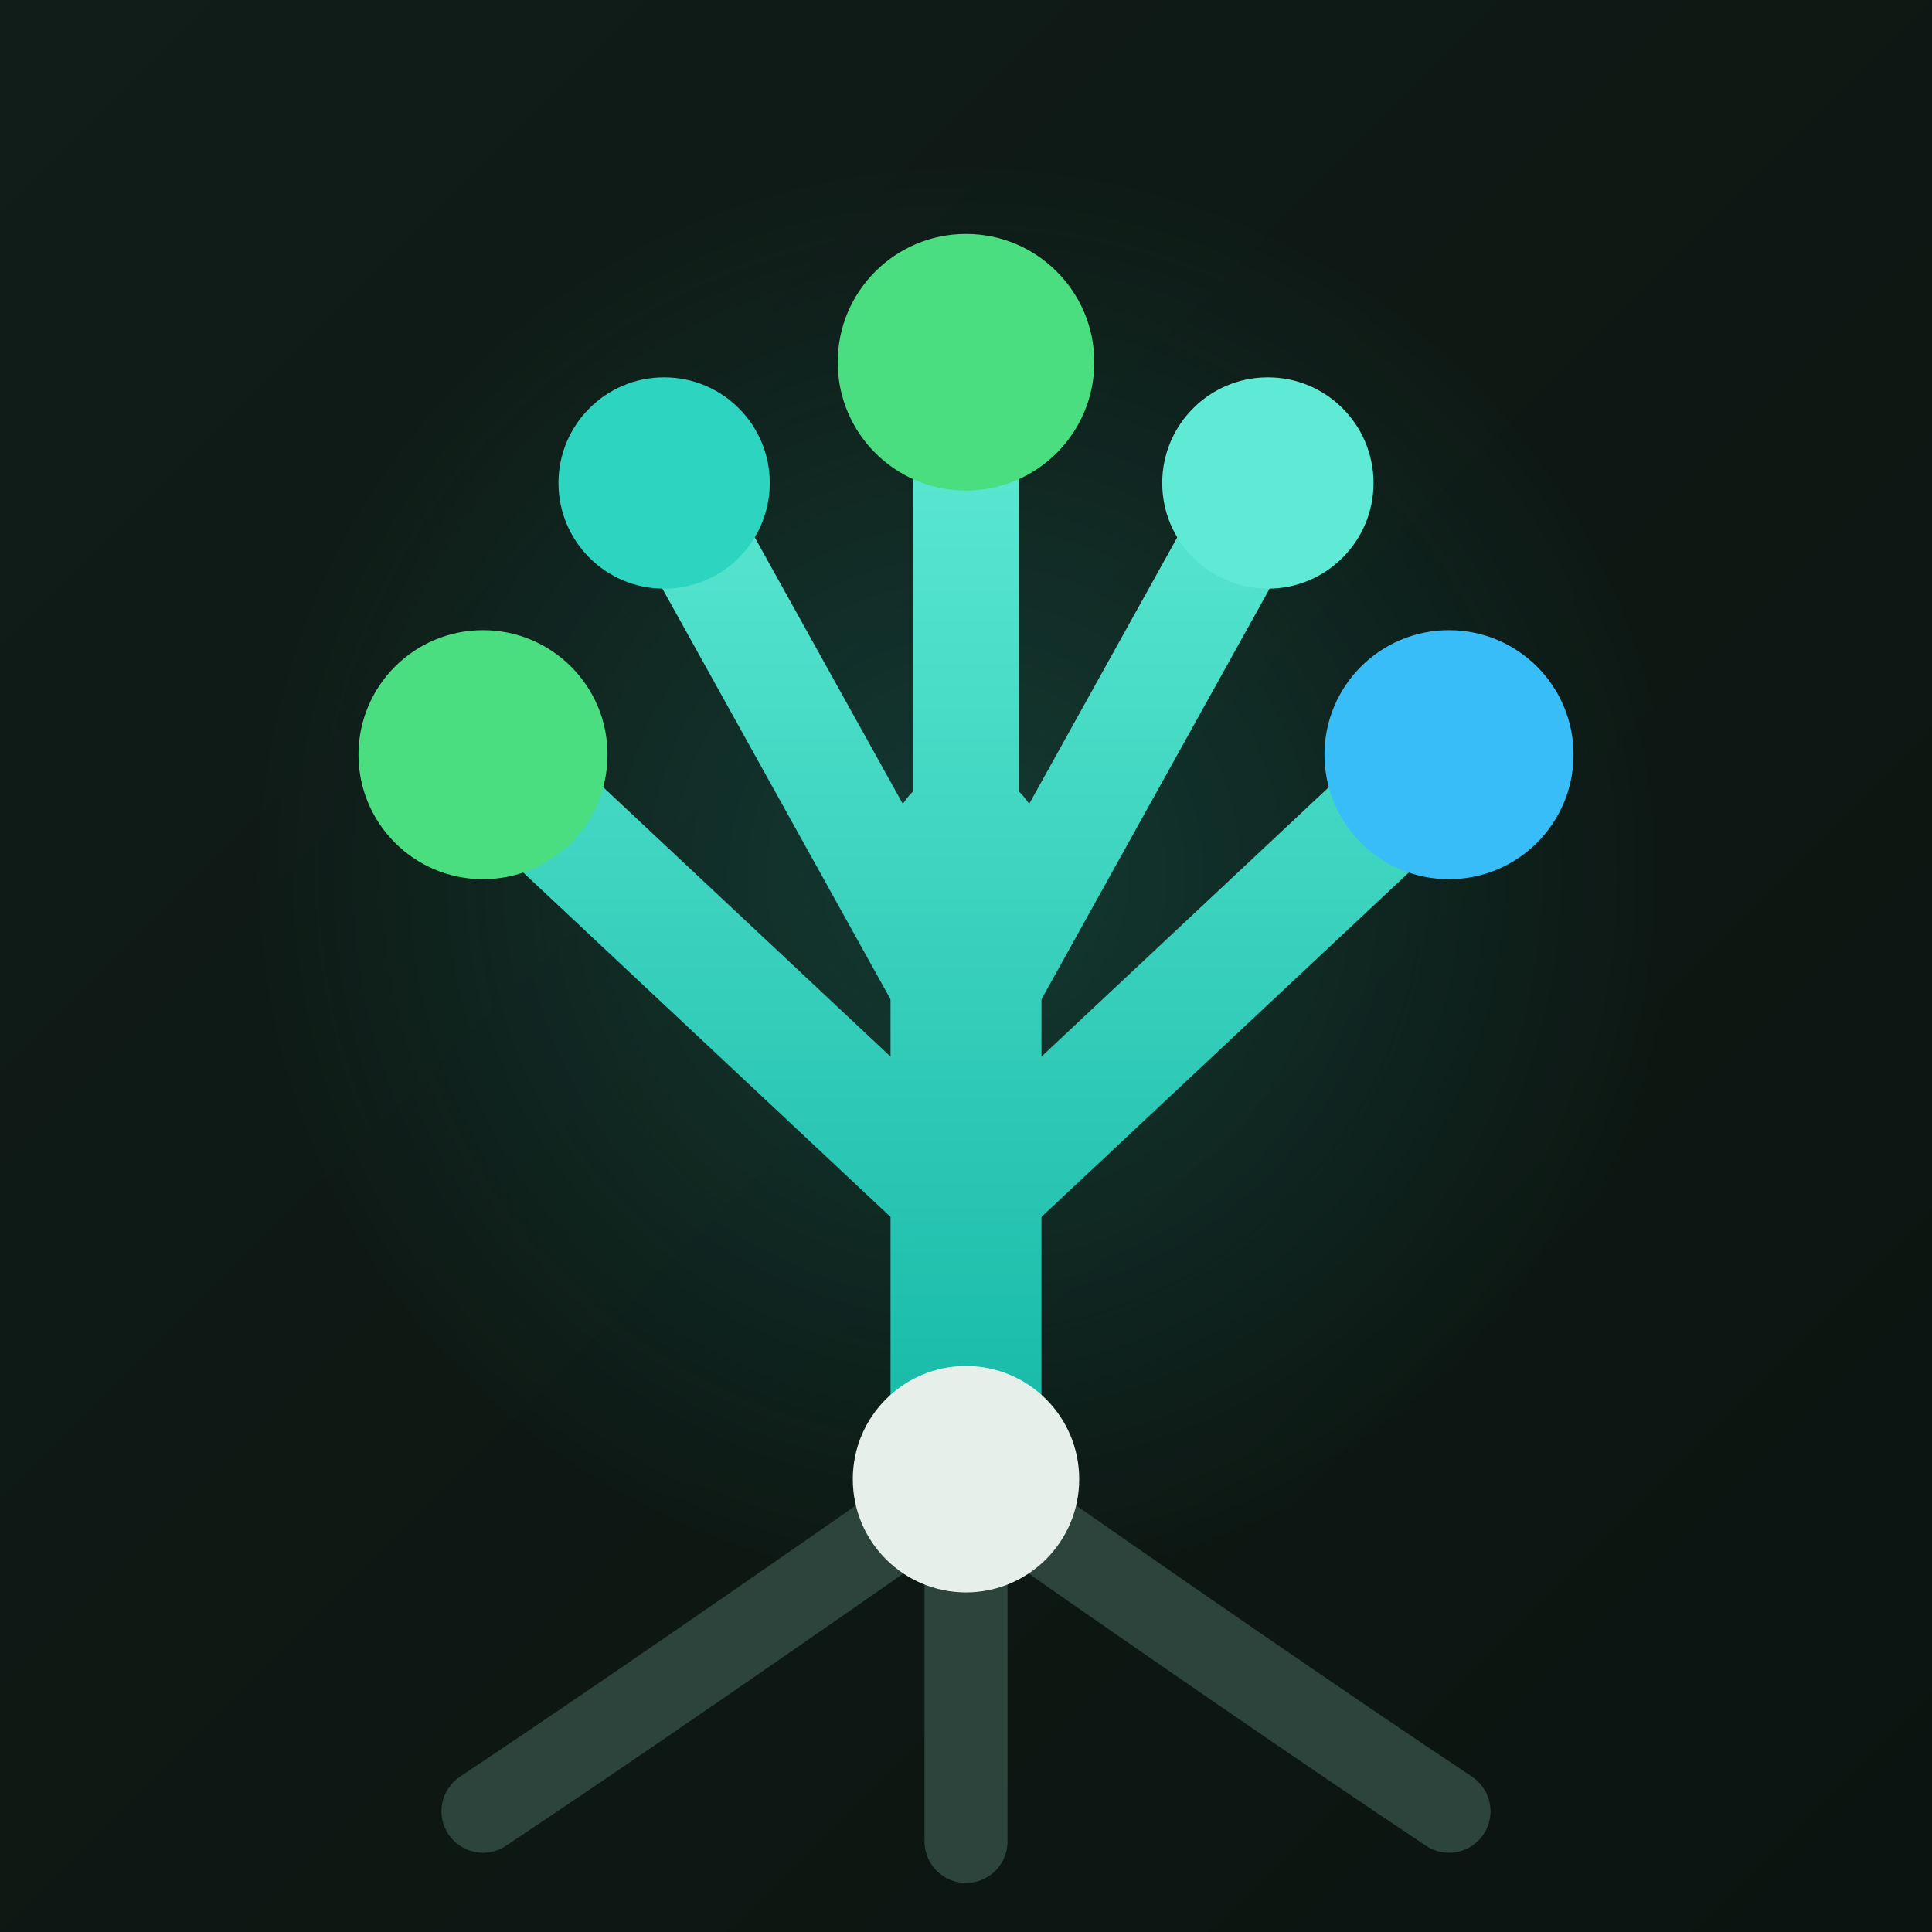
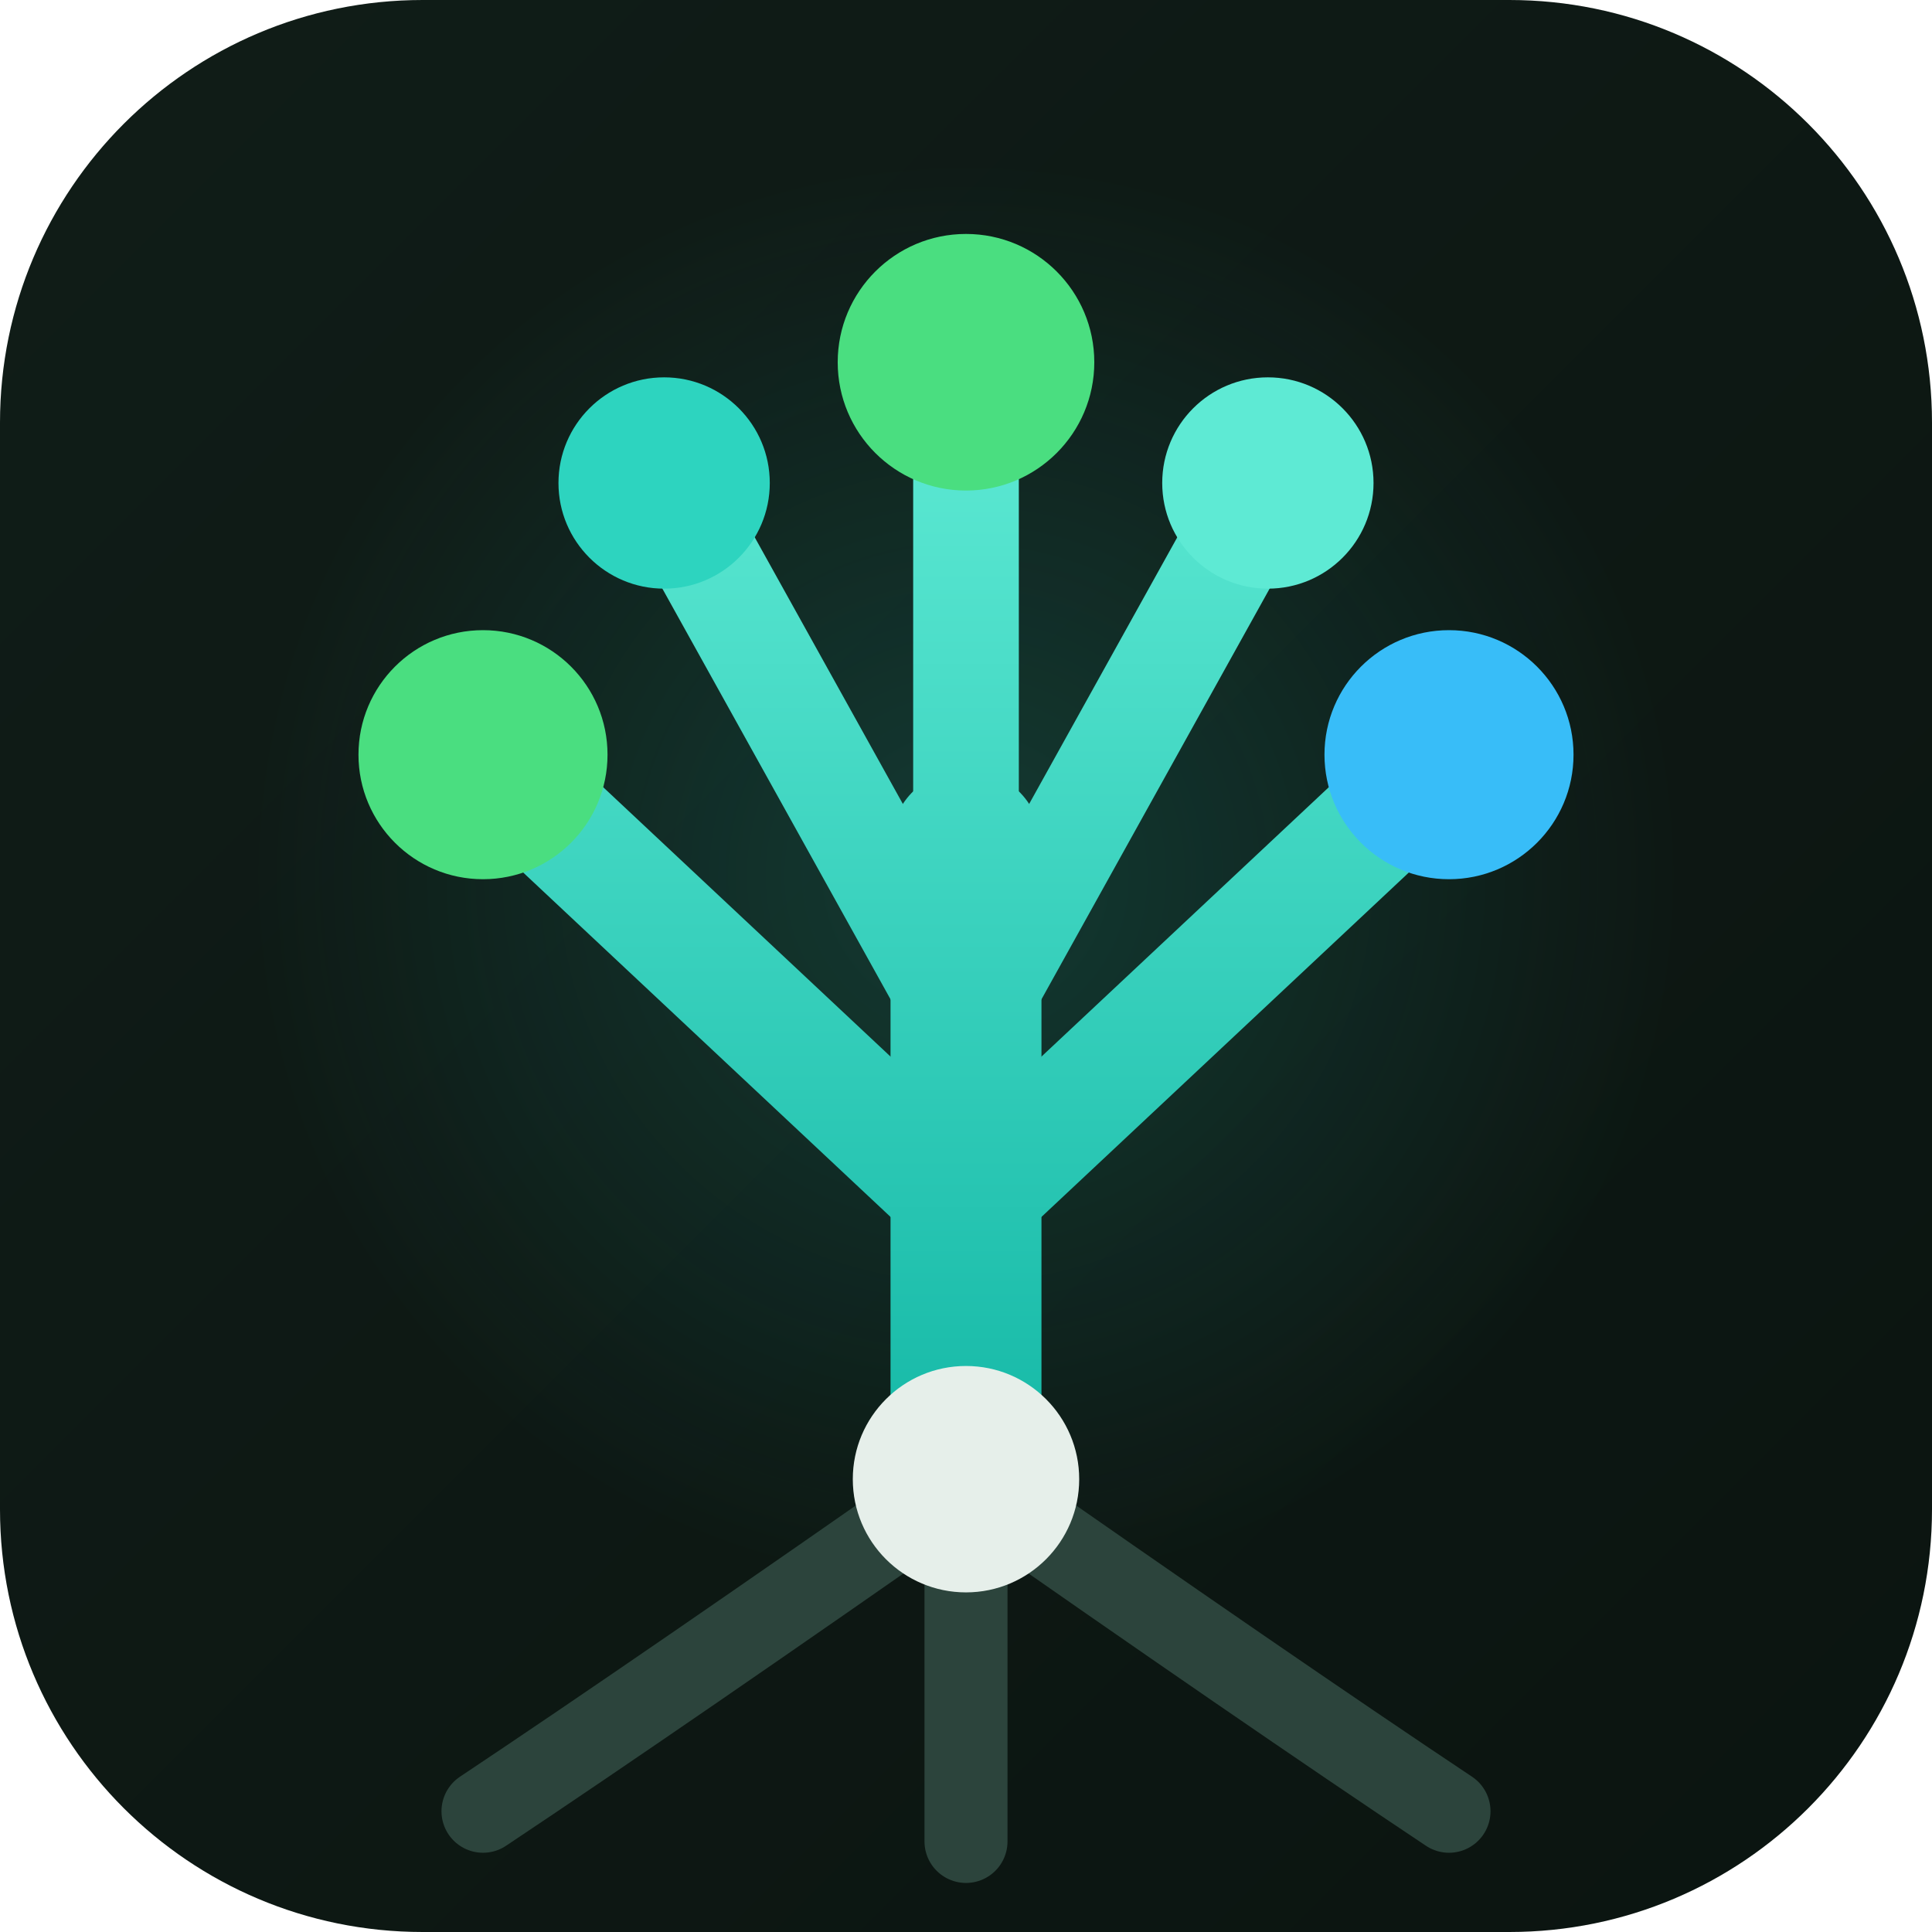
<svg xmlns="http://www.w3.org/2000/svg" width="512" height="512" viewBox="0 0 512 512" fill="none" role="img" aria-label="Pando">
  <defs>
    <linearGradient id="bg" x1="0" y1="0" x2="512" y2="512" gradientUnits="userSpaceOnUse">
      <stop offset="0" stop-color="#101d18" />
      <stop offset="1" stop-color="#0b1410" />
    </linearGradient>
    <linearGradient id="stem" x1="256" y1="392" x2="256" y2="104" gradientUnits="userSpaceOnUse">
      <stop offset="0" stop-color="#14b8a6" />
      <stop offset="1" stop-color="#5eead4" />
    </linearGradient>
    <radialGradient id="glow" cx="256" cy="232" r="190" gradientUnits="userSpaceOnUse">
      <stop offset="0" stop-color="#2dd4bf" stop-opacity="0.18" />
      <stop offset="1" stop-color="#2dd4bf" stop-opacity="0" />
    </radialGradient>
  </defs>
-   <rect width="512" height="512" fill="url(#bg)" />
+   <rect width="512" height="512" rx="112" fill="url(#bg)" />
  <circle cx="256" cy="232" r="190" fill="url(#glow)" />
  <g stroke="#2c443c" stroke-width="22" stroke-linecap="round" fill="none">
    <path d="M256 392 Q176 448 128 480" />
    <path d="M256 392 Q336 448 384 480" />
    <path d="M256 392 L256 488" />
  </g>
  <g stroke="url(#stem)" stroke-linecap="round" fill="none">
    <path d="M256 400 L256 224" stroke-width="40" />
    <path d="M256 320 L128 200" stroke-width="31" />
    <path d="M256 320 L384 200" stroke-width="31" />
    <path d="M256 272 L176 128" stroke-width="28" />
    <path d="M256 272 L336 128" stroke-width="28" />
    <path d="M256 248 L256 96" stroke-width="28" />
  </g>
  <g>
    <circle cx="128" cy="200" r="33" fill="#4ade80" />
    <circle cx="384" cy="200" r="33" fill="#38bdf8" />
    <circle cx="176" cy="128" r="28" fill="#2dd4bf" />
    <circle cx="336" cy="128" r="28" fill="#5eead4" />
    <circle cx="256" cy="96" r="34" fill="#4ade80" />
  </g>
  <circle cx="256" cy="392" r="30" fill="#e6efea" />
</svg>
